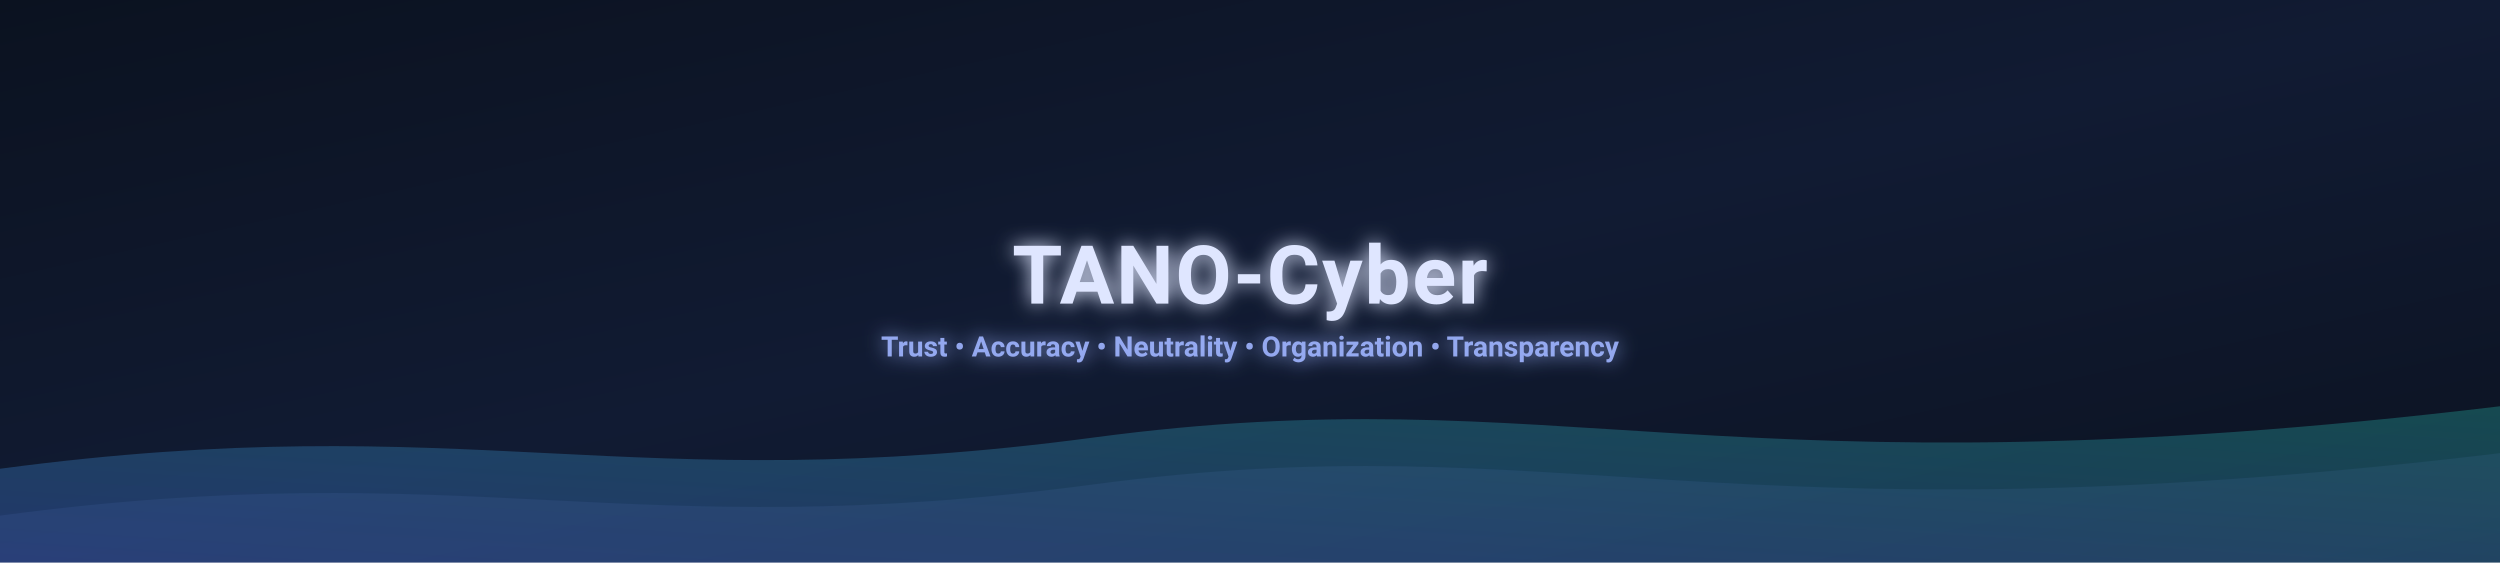
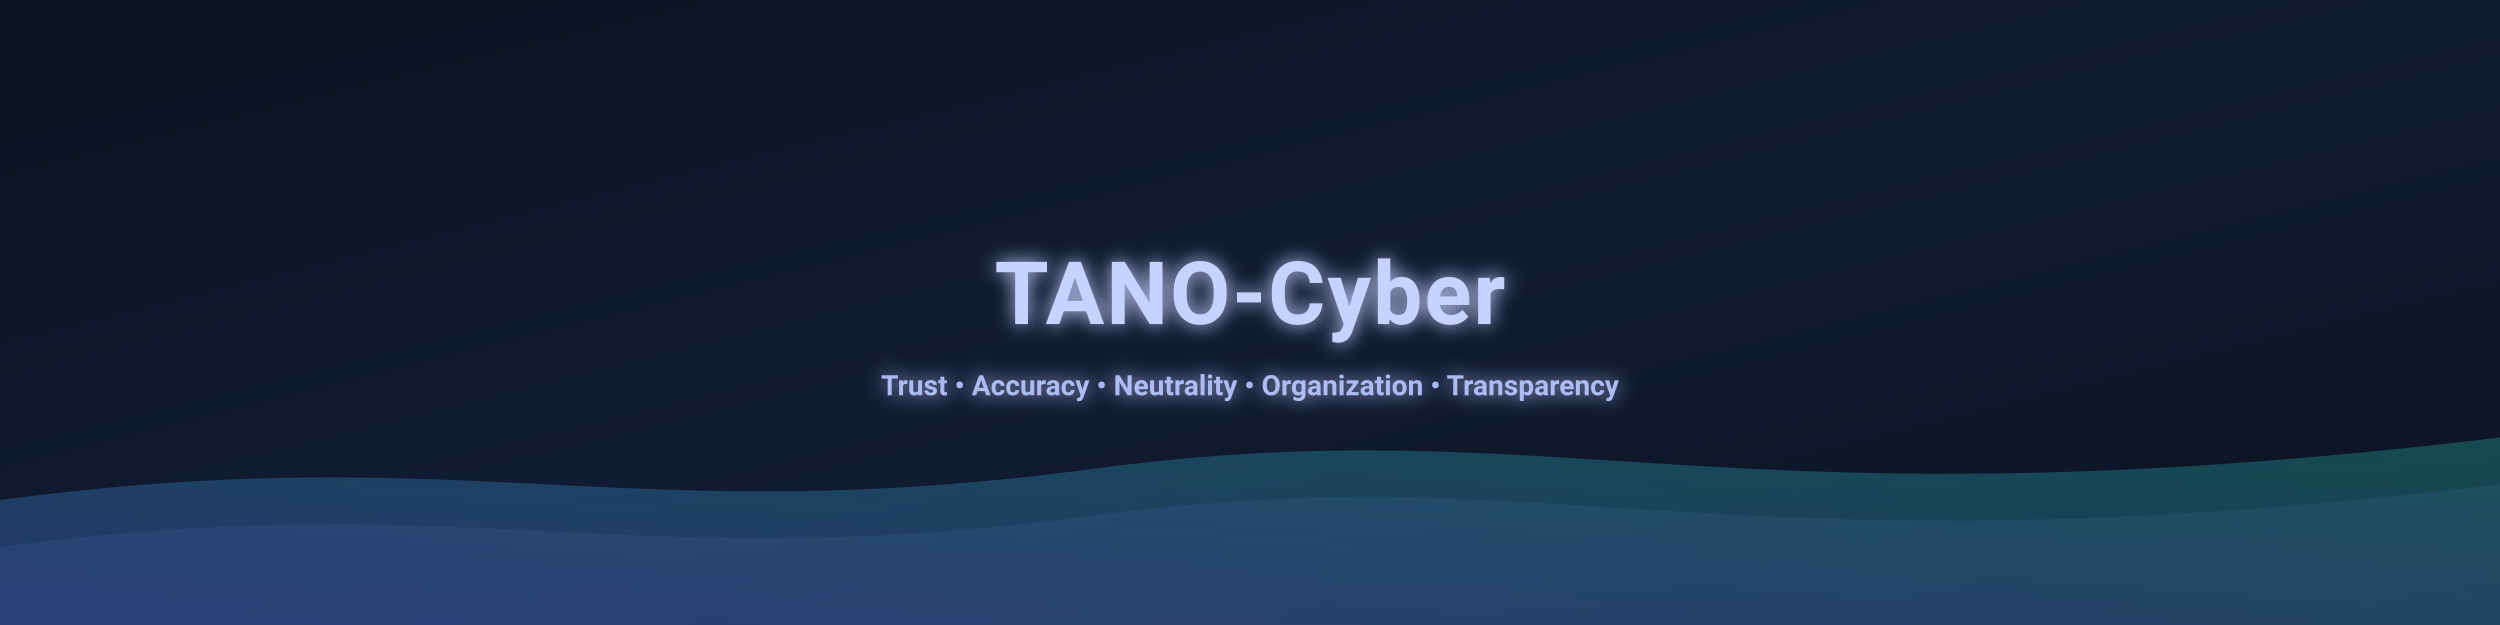
- <svg xmlns="http://www.w3.org/2000/svg" width="1600" height="360" viewBox="0 0 1600 360">
+ <svg xmlns="http://www.w3.org/2000/svg" width="1600" height="400" viewBox="0 0 1600 400">
  <defs>
    <linearGradient id="g" x1="0" y1="0" x2="1" y2="1">
      <stop offset="0%" stop-color="#0b1220" />
      <stop offset="50%" stop-color="#111b33" />
      <stop offset="100%" stop-color="#0b1220" />
    </linearGradient>
    <linearGradient id="a" x1="0" y1="1" x2="1" y2="0">
      <stop offset="0%" stop-color="#4f7cff" stop-opacity="0.28" />
      <stop offset="100%" stop-color="#2dd4bf" stop-opacity="0.28" />
    </linearGradient>
    <filter id="glow" x="-50%" y="-50%" width="200%" height="200%">
      <feGaussianBlur stdDeviation="6" result="b" />
      <feMerge>
        <feMergeNode in="b" />
        <feMergeNode in="SourceGraphic" />
      </feMerge>
    </filter>
  </defs>
-   <rect width="1600" height="360" fill="url(#g)" />
-   <path d="M0,300 C300,260 400,320 700,280 C1000,240 1100,320 1600,260 L1600,360 L0,360 Z" fill="url(#a)" />
-   <path d="M0,330 C300,290 400,350 700,310 C1000,270 1100,350 1600,290 L1600,360 L0,360 Z" fill="#7aa2ff" opacity="0.08" />
+   <rect width="1600" height="400" fill="url(#g)" />
+   <path d="M0,320 C300,280 400,340 700,300 C1000,260 1100,340 1600,280 L1600,400 L0,400 Z" fill="url(#a)" />
+   <path d="M0,350 C300,310 400,370 700,330 C1000,290 1100,370 1600,310 L1600,400 L0,400 Z" fill="#7aa2ff" opacity="0.08" />
  <g filter="url(#glow)">
-     <text x="50%" y="50%" dominant-baseline="middle" text-anchor="middle" font-family="Segoe UI, Roboto, system-ui, -apple-system, Arial, sans-serif" font-size="52" font-weight="700" fill="#dfe6ff" letter-spacing="1.2">
+     <text x="50%" y="48%" dominant-baseline="middle" text-anchor="middle" font-family="Segoe UI, Roboto, system-ui, -apple-system, Arial, sans-serif" font-size="56" font-weight="700" fill="#c6d3ff" letter-spacing="1.2">
      TANO-Cyber
    </text>
-     <text x="50%" y="62%" dominant-baseline="middle" text-anchor="middle" font-family="Segoe UI, Roboto, system-ui, -apple-system, Arial, sans-serif" font-size="18" font-weight="600" fill="#9fb4ff" opacity="0.9">
+     <text x="50%" y="62%" dominant-baseline="middle" text-anchor="middle" font-family="Segoe UI, Roboto, system-ui, -apple-system, Arial, sans-serif" font-size="18" font-weight="600" fill="#b7c6ff" opacity="0.92">
      Trust • Accuracy • Neutrality • Organization • Transparency
    </text>
  </g>
</svg>
